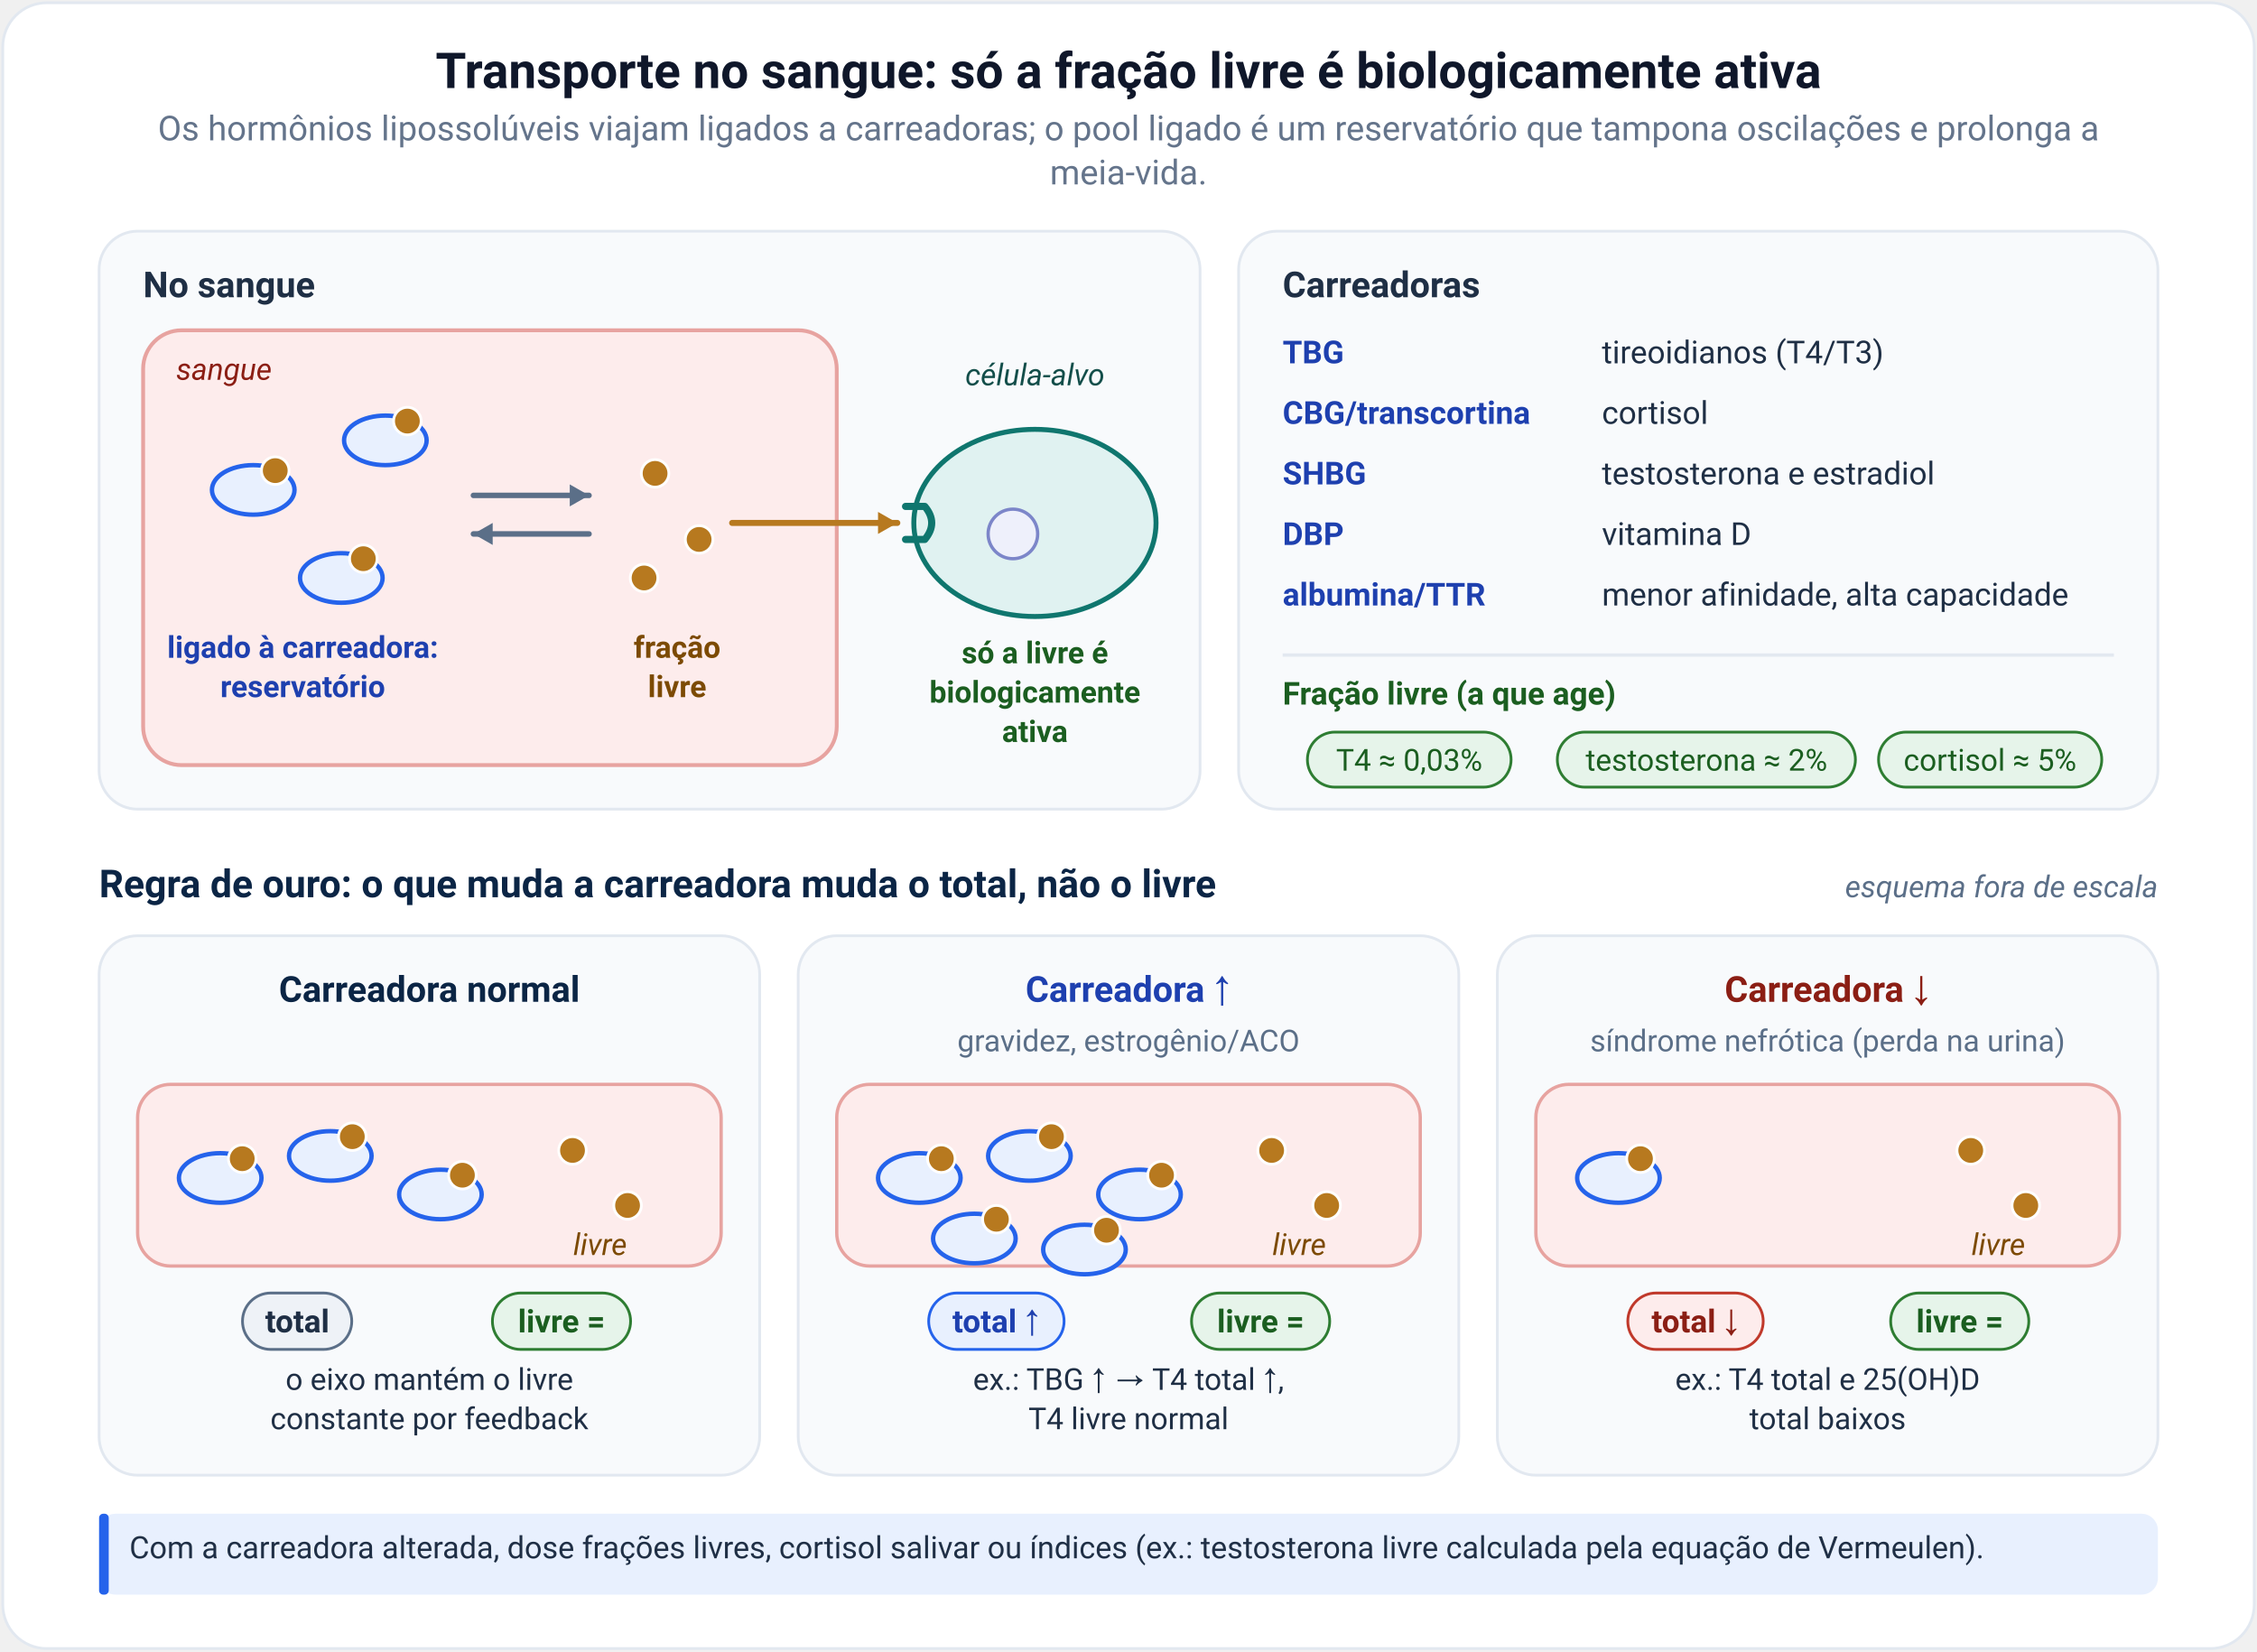
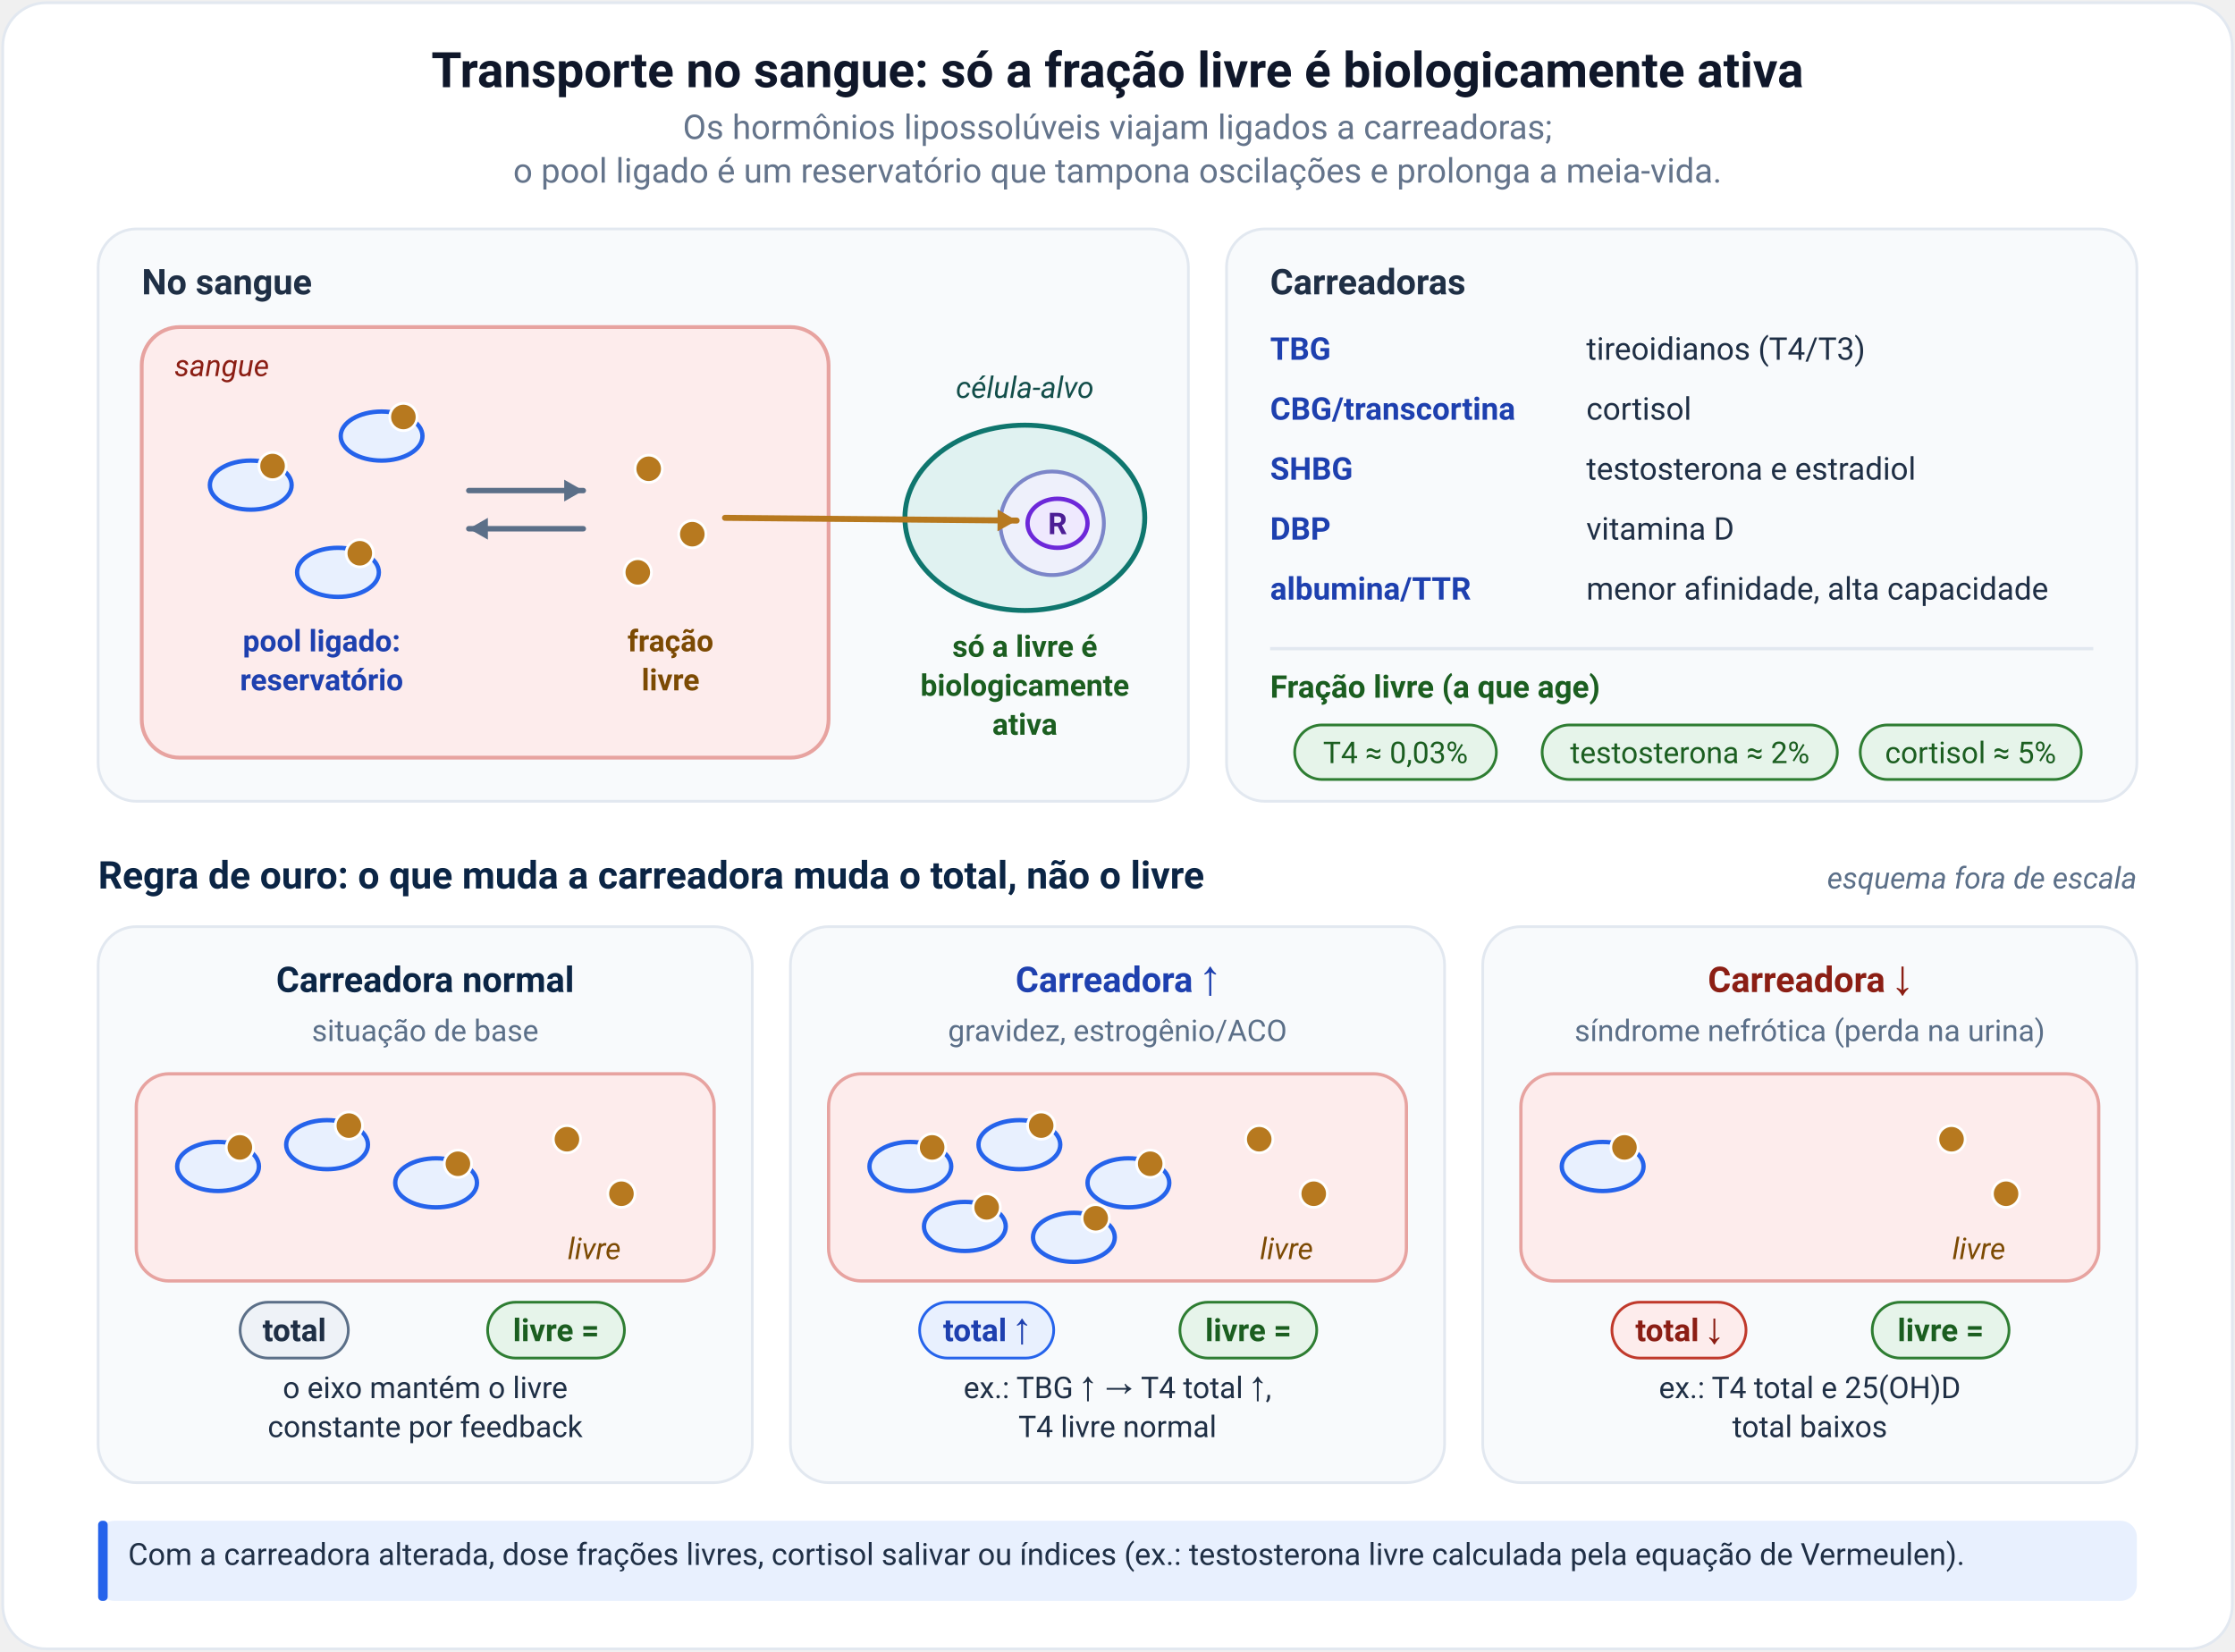
- <svg xmlns="http://www.w3.org/2000/svg" viewBox="0 0 820 600" width="820" height="600" role="img" aria-label="Transporte no sangue: só a fração livre é biologicamente ativa">
+ <svg xmlns="http://www.w3.org/2000/svg" viewBox="0 0 820 606" width="820" height="606" role="img" aria-label="Transporte no sangue: só a fração livre é biologicamente ativa">
  <defs>
    <marker id="a-s" markerWidth="10" markerHeight="10" refX="8" refY="5" orient="auto" markerUnits="userSpaceOnUse">
      <path d="M1,1 L8,5 L1,9 Z" fill="#5b6f88" />
    </marker>
    <marker id="a-n" markerWidth="10" markerHeight="10" refX="8" refY="5" orient="auto" markerUnits="userSpaceOnUse">
      <path d="M1,1 L8,5 L1,9 Z" fill="#0b2545" />
    </marker>
    <marker id="a-g" markerWidth="10" markerHeight="10" refX="8" refY="5" orient="auto" markerUnits="userSpaceOnUse">
      <path d="M1,1 L8,5 L1,9 Z" fill="#2e7d32" />
    </marker>
    <marker id="a-r" markerWidth="10" markerHeight="10" refX="8" refY="5" orient="auto" markerUnits="userSpaceOnUse">
      <path d="M1,1 L8,5 L1,9 Z" fill="#c0392b" />
    </marker>
    <marker id="a-b" markerWidth="10" markerHeight="10" refX="8" refY="5" orient="auto" markerUnits="userSpaceOnUse">
      <path d="M1,1 L8,5 L1,9 Z" fill="#2563eb" />
    </marker>
    <marker id="a-p" markerWidth="10" markerHeight="10" refX="8" refY="5" orient="auto" markerUnits="userSpaceOnUse">
      <path d="M1,1 L8,5 L1,9 Z" fill="#6d28d9" />
    </marker>
    <marker id="a-t" markerWidth="10" markerHeight="10" refX="8" refY="5" orient="auto" markerUnits="userSpaceOnUse">
      <path d="M1,1 L8,5 L1,9 Z" fill="#0f766e" />
    </marker>
    <marker id="a-a" markerWidth="10" markerHeight="10" refX="8" refY="5" orient="auto" markerUnits="userSpaceOnUse">
      <path d="M1,1 L8,5 L1,9 Z" fill="#b7791f" />
    </marker>
    <marker id="i-r" markerWidth="12" markerHeight="14" refX="3" refY="7" orient="auto" markerUnits="userSpaceOnUse">
      <path d="M3,1 L3,13" stroke="#c0392b" stroke-width="3" stroke-linecap="round" />
    </marker>
  </defs>
-   <rect x="1" y="1" width="818" height="598" rx="16" fill="#ffffff" stroke="#e2e8f0" />
+   <rect x="1" y="1" width="818" height="604" rx="16" fill="#ffffff" stroke="#e2e8f0" />
  <text x="410" y="32" font-family="-apple-system,'Segoe UI',Roboto,Helvetica,Arial,sans-serif" font-size="18" font-weight="700" fill="#0f172a" text-anchor="middle">Transporte no sangue: só a fração livre é biologicamente ativa</text>
-   <text x="410" y="51" font-family="-apple-system,'Segoe UI',Roboto,Helvetica,Arial,sans-serif" font-size="12.5" fill="#64748b" text-anchor="middle">Os hormônios lipossolúveis viajam ligados a carreadoras; o pool ligado é um reservatório que tampona oscilações e prolonga a</text>
-   <text x="410" y="67" font-family="-apple-system,'Segoe UI',Roboto,Helvetica,Arial,sans-serif" font-size="12.5" fill="#64748b" text-anchor="middle">meia-vida.</text>
+   <text x="410" y="51" font-family="-apple-system,'Segoe UI',Roboto,Helvetica,Arial,sans-serif" font-size="12.5" fill="#64748b" text-anchor="middle">Os hormônios lipossolúveis viajam ligados a carreadoras;</text>
+   <text x="410" y="67" font-family="-apple-system,'Segoe UI',Roboto,Helvetica,Arial,sans-serif" font-size="12.5" fill="#64748b" text-anchor="middle">o pool ligado é um reservatório que tampona oscilações e prolonga a meia-vida.</text>
  <rect x="36" y="84" width="400" height="210" rx="14" fill="#f8fafc" stroke="#e2e8f0" />
  <text x="52" y="108" font-family="-apple-system,'Segoe UI',Roboto,Helvetica,Arial,sans-serif" font-size="13" font-weight="700" fill="#1f2f45" text-anchor="start">No sangue</text>
  <rect x="52" y="120" width="252" height="158" rx="14" fill="#fdecec" stroke="#e7a3a0" stroke-width="1.4" />
  <text x="64" y="138" font-family="-apple-system,'Segoe UI',Roboto,Helvetica,Arial,sans-serif" font-size="11" font-style="italic" fill="#8b1e14" text-anchor="start">sangue</text>
  <ellipse cx="92" cy="178" rx="15" ry="9" fill="#e8f0fe" stroke="#2563eb" stroke-width="1.6" />
  <circle cx="100" cy="171" r="5" fill="#b7791f" stroke="#ffffff" stroke-width="1" />
  <ellipse cx="140" cy="160" rx="15" ry="9" fill="#e8f0fe" stroke="#2563eb" stroke-width="1.6" />
  <circle cx="148" cy="153" r="5" fill="#b7791f" stroke="#ffffff" stroke-width="1" />
  <ellipse cx="124" cy="210" rx="15" ry="9" fill="#e8f0fe" stroke="#2563eb" stroke-width="1.6" />
  <circle cx="132" cy="203" r="5" fill="#b7791f" stroke="#ffffff" stroke-width="1" />
-   <text x="110" y="239" font-family="-apple-system,'Segoe UI',Roboto,Helvetica,Arial,sans-serif" font-size="11" font-weight="700" fill="#1e40af" text-anchor="middle">ligado à carreadora:</text>
-   <text x="110" y="253.3" font-family="-apple-system,'Segoe UI',Roboto,Helvetica,Arial,sans-serif" font-size="11" font-weight="700" fill="#1e40af" text-anchor="middle">reservatório</text>
+   <text x="118" y="239" font-family="-apple-system,'Segoe UI',Roboto,Helvetica,Arial,sans-serif" font-size="11" font-weight="700" fill="#1e40af" text-anchor="middle">pool ligado:</text>
+   <text x="118" y="253.3" font-family="-apple-system,'Segoe UI',Roboto,Helvetica,Arial,sans-serif" font-size="11" font-weight="700" fill="#1e40af" text-anchor="middle">reservatório</text>
  <path d="M172,180 L214,180" fill="none" stroke="#5b6f88" stroke-width="2" stroke-linecap="round" marker-end="url(#a-s)" />
  <path d="M214,194 L172,194" fill="none" stroke="#5b6f88" stroke-width="2" stroke-linecap="round" marker-end="url(#a-s)" />
  <circle cx="238" cy="172" r="5" fill="#b7791f" stroke="#ffffff" stroke-width="1" />
  <circle cx="254" cy="196" r="5" fill="#b7791f" stroke="#ffffff" stroke-width="1" />
  <circle cx="234" cy="210" r="5" fill="#b7791f" stroke="#ffffff" stroke-width="1" />
  <text x="246" y="239" font-family="-apple-system,'Segoe UI',Roboto,Helvetica,Arial,sans-serif" font-size="11" font-weight="700" fill="#7c4a03" text-anchor="middle">fração</text>
  <text x="246" y="253.3" font-family="-apple-system,'Segoe UI',Roboto,Helvetica,Arial,sans-serif" font-size="11" font-weight="700" fill="#7c4a03" text-anchor="middle">livre</text>
-   <path d="M266,190 L326,190" fill="none" stroke="#b7791f" stroke-width="2.2" stroke-linecap="round" marker-end="url(#a-a)" />
  <ellipse cx="376" cy="190" rx="44" ry="34" fill="#e0f2f1" stroke="#0f766e" stroke-width="1.8" />
-   <circle cx="368" cy="194" r="9" fill="#eef0fb" stroke="#7c86c9" stroke-width="1.2" />
-   <g transform="translate(337,190) rotate(-90)">
-     <path d="M-6,-1 L-6,-8 M6,-1 L6,-8 M-6,-1 Q0,4 6,-1" fill="none" stroke="#0f766e" stroke-width="2.6" stroke-linecap="round" />
-   </g>
-   <text x="376" y="140" font-family="-apple-system,'Segoe UI',Roboto,Helvetica,Arial,sans-serif" font-size="11" font-style="italic" fill="#134e4a" text-anchor="middle">célula-alvo</text>
+   <circle cx="386" cy="192" r="19" fill="#eef0fb" stroke="#7c86c9" stroke-width="1.4" />
+   <ellipse cx="388" cy="192" rx="11" ry="9" fill="#efe9fe" stroke="#6d28d9" stroke-width="1.6" />
+   <text x="388" y="196" font-family="-apple-system,'Segoe UI',Roboto,Helvetica,Arial,sans-serif" font-size="11" font-weight="700" fill="#4c1d95" text-anchor="middle">R</text>
+   <path d="M266,190 L373,191" fill="none" stroke="#b7791f" stroke-width="2.2" stroke-linecap="round" marker-end="url(#a-a)" />
+   <text x="376" y="146" font-family="-apple-system,'Segoe UI',Roboto,Helvetica,Arial,sans-serif" font-size="11" font-style="italic" fill="#134e4a" text-anchor="middle">célula-alvo</text>
  <text x="376" y="241" font-family="-apple-system,'Segoe UI',Roboto,Helvetica,Arial,sans-serif" font-size="11" font-weight="700" fill="#1b5e20" text-anchor="middle">só a livre é</text>
  <text x="376" y="255.3" font-family="-apple-system,'Segoe UI',Roboto,Helvetica,Arial,sans-serif" font-size="11" font-weight="700" fill="#1b5e20" text-anchor="middle">biologicamente</text>
  <text x="376" y="269.6" font-family="-apple-system,'Segoe UI',Roboto,Helvetica,Arial,sans-serif" font-size="11" font-weight="700" fill="#1b5e20" text-anchor="middle">ativa</text>
  <rect x="450" y="84" width="334" height="210" rx="14" fill="#f8fafc" stroke="#e2e8f0" />
  <text x="466" y="108" font-family="-apple-system,'Segoe UI',Roboto,Helvetica,Arial,sans-serif" font-size="13" font-weight="700" fill="#1f2f45" text-anchor="start">Carreadoras</text>
  <text x="466" y="132" font-family="-apple-system,'Segoe UI',Roboto,Helvetica,Arial,sans-serif" font-size="11.5" font-weight="700" fill="#1e40af" text-anchor="start">TBG</text>
  <text x="582" y="132" font-family="-apple-system,'Segoe UI',Roboto,Helvetica,Arial,sans-serif" font-size="11.5" fill="#1f2f45" text-anchor="start">tireoidianos (T4/T3)</text>
  <text x="466" y="154" font-family="-apple-system,'Segoe UI',Roboto,Helvetica,Arial,sans-serif" font-size="11.5" font-weight="700" fill="#1e40af" text-anchor="start">CBG/transcortina</text>
  <text x="582" y="154" font-family="-apple-system,'Segoe UI',Roboto,Helvetica,Arial,sans-serif" font-size="11.5" fill="#1f2f45" text-anchor="start">cortisol</text>
  <text x="466" y="176" font-family="-apple-system,'Segoe UI',Roboto,Helvetica,Arial,sans-serif" font-size="11.5" font-weight="700" fill="#1e40af" text-anchor="start">SHBG</text>
  <text x="582" y="176" font-family="-apple-system,'Segoe UI',Roboto,Helvetica,Arial,sans-serif" font-size="11.5" fill="#1f2f45" text-anchor="start">testosterona e estradiol</text>
  <text x="466" y="198" font-family="-apple-system,'Segoe UI',Roboto,Helvetica,Arial,sans-serif" font-size="11.5" font-weight="700" fill="#1e40af" text-anchor="start">DBP</text>
  <text x="582" y="198" font-family="-apple-system,'Segoe UI',Roboto,Helvetica,Arial,sans-serif" font-size="11.5" fill="#1f2f45" text-anchor="start">vitamina D</text>
  <text x="466" y="220" font-family="-apple-system,'Segoe UI',Roboto,Helvetica,Arial,sans-serif" font-size="11.5" font-weight="700" fill="#1e40af" text-anchor="start">albumina/TTR</text>
  <text x="582" y="220" font-family="-apple-system,'Segoe UI',Roboto,Helvetica,Arial,sans-serif" font-size="11.5" fill="#1f2f45" text-anchor="start">menor afinidade, alta capacidade</text>
  <line x1="466" y1="238" x2="768" y2="238" stroke="#e2e8f0" stroke-width="1.2" />
  <text x="466" y="256" font-family="-apple-system,'Segoe UI',Roboto,Helvetica,Arial,sans-serif" font-size="11.5" font-weight="700" fill="#1b5e20" text-anchor="start">Fração livre (a que age)</text>
  <rect x="475" y="266" width="74" height="20" rx="10" fill="#e6f4ea" stroke="#2e7d32" stroke-width="1" />
  <text x="512" y="280" font-family="-apple-system,'Segoe UI',Roboto,Helvetica,Arial,sans-serif" font-size="11" fill="#1b5e20" text-anchor="middle">T4 ≈ 0,03%</text>
  <rect x="565.8" y="266" width="108.3" height="20" rx="10" fill="#e6f4ea" stroke="#2e7d32" stroke-width="1" />
  <text x="620" y="280" font-family="-apple-system,'Segoe UI',Roboto,Helvetica,Arial,sans-serif" font-size="11" fill="#1b5e20" text-anchor="middle">testosterona ≈ 2%</text>
  <rect x="682.5" y="266" width="81.1" height="20" rx="10" fill="#e6f4ea" stroke="#2e7d32" stroke-width="1" />
  <text x="723" y="280" font-family="-apple-system,'Segoe UI',Roboto,Helvetica,Arial,sans-serif" font-size="11" fill="#1b5e20" text-anchor="middle">cortisol ≈ 5%</text>
  <text x="36" y="326" font-family="-apple-system,'Segoe UI',Roboto,Helvetica,Arial,sans-serif" font-size="14" font-weight="700" fill="#0b2545" text-anchor="start">Regra de ouro: o que muda a carreadora muda o total, não o livre</text>
  <text x="784" y="326" font-family="-apple-system,'Segoe UI',Roboto,Helvetica,Arial,sans-serif" font-size="11" font-style="italic" fill="#5b6f88" text-anchor="end">esquema fora de escala</text>
-   <rect x="36" y="340" width="240" height="196" rx="14" fill="#f8fafc" stroke="#e2e8f0" />
+   <rect x="36" y="340" width="240" height="204" rx="14" fill="#f8fafc" stroke="#e2e8f0" />
  <text x="156" y="364" font-family="-apple-system,'Segoe UI',Roboto,Helvetica,Arial,sans-serif" font-size="13" font-weight="700" fill="#0b2545" text-anchor="middle">Carreadora normal</text>
-   <rect x="50" y="394" width="212" height="66" rx="12" fill="#fdecec" stroke="#e7a3a0" stroke-width="1.2" />
+   <text x="156" y="382" font-family="-apple-system,'Segoe UI',Roboto,Helvetica,Arial,sans-serif" font-size="11" fill="#5b6f88" text-anchor="middle">situação de base</text>
+   <rect x="50" y="394" width="212" height="76" rx="12" fill="#fdecec" stroke="#e7a3a0" stroke-width="1.2" />
  <ellipse cx="80" cy="428" rx="15" ry="9" fill="#e8f0fe" stroke="#2563eb" stroke-width="1.6" />
  <circle cx="88" cy="421" r="5" fill="#b7791f" stroke="#ffffff" stroke-width="1" />
  <ellipse cx="120" cy="420" rx="15" ry="9" fill="#e8f0fe" stroke="#2563eb" stroke-width="1.6" />
  <circle cx="128" cy="413" r="5" fill="#b7791f" stroke="#ffffff" stroke-width="1" />
  <ellipse cx="160" cy="434" rx="15" ry="9" fill="#e8f0fe" stroke="#2563eb" stroke-width="1.6" />
  <circle cx="168" cy="427" r="5" fill="#b7791f" stroke="#ffffff" stroke-width="1" />
  <circle cx="208" cy="418" r="5" fill="#b7791f" stroke="#ffffff" stroke-width="1" />
  <circle cx="228" cy="438" r="5" fill="#b7791f" stroke="#ffffff" stroke-width="1" />
-   <text x="218" y="456" font-family="-apple-system,'Segoe UI',Roboto,Helvetica,Arial,sans-serif" font-size="11" font-style="italic" fill="#7c4a03" text-anchor="middle">livre</text>
-   <rect x="88.1" y="469.8" width="39.7" height="20.5" rx="10.3" fill="#eef2f7" stroke="#5b6f88" stroke-width="1" />
-   <text x="108" y="484.1" font-family="-apple-system,'Segoe UI',Roboto,Helvetica,Arial,sans-serif" font-size="11.5" font-weight="700" fill="#1f2f45" text-anchor="middle">total</text>
-   <rect x="178.9" y="469.8" width="50.2" height="20.5" rx="10.3" fill="#e6f4ea" stroke="#2e7d32" stroke-width="1" />
-   <text x="204" y="484.1" font-family="-apple-system,'Segoe UI',Roboto,Helvetica,Arial,sans-serif" font-size="11.5" font-weight="700" fill="#1b5e20" text-anchor="middle">livre =</text>
-   <text x="156" y="505" font-family="-apple-system,'Segoe UI',Roboto,Helvetica,Arial,sans-serif" font-size="11" fill="#1f2f45" text-anchor="middle">o eixo mantém o livre</text>
-   <text x="156" y="519.3" font-family="-apple-system,'Segoe UI',Roboto,Helvetica,Arial,sans-serif" font-size="11" fill="#1f2f45" text-anchor="middle">constante por feedback</text>
-   <rect x="290" y="340" width="240" height="196" rx="14" fill="#f8fafc" stroke="#e2e8f0" />
+   <text x="218" y="462" font-family="-apple-system,'Segoe UI',Roboto,Helvetica,Arial,sans-serif" font-size="11" font-style="italic" fill="#7c4a03" text-anchor="middle">livre</text>
+   <rect x="88.1" y="477.8" width="39.7" height="20.5" rx="10.3" fill="#eef2f7" stroke="#5b6f88" stroke-width="1" />
+   <text x="108" y="492.1" font-family="-apple-system,'Segoe UI',Roboto,Helvetica,Arial,sans-serif" font-size="11.5" font-weight="700" fill="#1f2f45" text-anchor="middle">total</text>
+   <rect x="178.9" y="477.8" width="50.2" height="20.5" rx="10.3" fill="#e6f4ea" stroke="#2e7d32" stroke-width="1" />
+   <text x="204" y="492.1" font-family="-apple-system,'Segoe UI',Roboto,Helvetica,Arial,sans-serif" font-size="11.5" font-weight="700" fill="#1b5e20" text-anchor="middle">livre =</text>
+   <text x="156" y="513" font-family="-apple-system,'Segoe UI',Roboto,Helvetica,Arial,sans-serif" font-size="11" fill="#1f2f45" text-anchor="middle">o eixo mantém o livre</text>
+   <text x="156" y="527.3" font-family="-apple-system,'Segoe UI',Roboto,Helvetica,Arial,sans-serif" font-size="11" fill="#1f2f45" text-anchor="middle">constante por feedback</text>
+   <rect x="290" y="340" width="240" height="204" rx="14" fill="#f8fafc" stroke="#e2e8f0" />
  <text x="410" y="364" font-family="-apple-system,'Segoe UI',Roboto,Helvetica,Arial,sans-serif" font-size="13" font-weight="700" fill="#1e40af" text-anchor="middle">Carreadora ↑</text>
  <text x="410" y="382" font-family="-apple-system,'Segoe UI',Roboto,Helvetica,Arial,sans-serif" font-size="11" fill="#5b6f88" text-anchor="middle">gravidez, estrogênio/ACO</text>
-   <rect x="304" y="394" width="212" height="66" rx="12" fill="#fdecec" stroke="#e7a3a0" stroke-width="1.2" />
+   <rect x="304" y="394" width="212" height="76" rx="12" fill="#fdecec" stroke="#e7a3a0" stroke-width="1.2" />
  <ellipse cx="334" cy="428" rx="15" ry="9" fill="#e8f0fe" stroke="#2563eb" stroke-width="1.6" />
  <circle cx="342" cy="421" r="5" fill="#b7791f" stroke="#ffffff" stroke-width="1" />
  <ellipse cx="374" cy="420" rx="15" ry="9" fill="#e8f0fe" stroke="#2563eb" stroke-width="1.6" />
  <circle cx="382" cy="413" r="5" fill="#b7791f" stroke="#ffffff" stroke-width="1" />
  <ellipse cx="414" cy="434" rx="15" ry="9" fill="#e8f0fe" stroke="#2563eb" stroke-width="1.6" />
  <circle cx="422" cy="427" r="5" fill="#b7791f" stroke="#ffffff" stroke-width="1" />
  <ellipse cx="354" cy="450" rx="15" ry="9" fill="#e8f0fe" stroke="#2563eb" stroke-width="1.6" />
  <circle cx="362" cy="443" r="5" fill="#b7791f" stroke="#ffffff" stroke-width="1" />
  <ellipse cx="394" cy="454" rx="15" ry="9" fill="#e8f0fe" stroke="#2563eb" stroke-width="1.6" />
  <circle cx="402" cy="447" r="5" fill="#b7791f" stroke="#ffffff" stroke-width="1" />
  <circle cx="462" cy="418" r="5" fill="#b7791f" stroke="#ffffff" stroke-width="1" />
  <circle cx="482" cy="438" r="5" fill="#b7791f" stroke="#ffffff" stroke-width="1" />
-   <text x="472" y="456" font-family="-apple-system,'Segoe UI',Roboto,Helvetica,Arial,sans-serif" font-size="11" font-style="italic" fill="#7c4a03" text-anchor="middle">livre</text>
-   <rect x="337.4" y="469.8" width="49.2" height="20.5" rx="10.3" fill="#e8f0fe" stroke="#2563eb" stroke-width="1" />
-   <text x="362" y="484.1" font-family="-apple-system,'Segoe UI',Roboto,Helvetica,Arial,sans-serif" font-size="11.5" font-weight="700" fill="#1e40af" text-anchor="middle">total ↑</text>
-   <rect x="432.9" y="469.8" width="50.2" height="20.5" rx="10.3" fill="#e6f4ea" stroke="#2e7d32" stroke-width="1" />
-   <text x="458" y="484.1" font-family="-apple-system,'Segoe UI',Roboto,Helvetica,Arial,sans-serif" font-size="11.5" font-weight="700" fill="#1b5e20" text-anchor="middle">livre =</text>
-   <text x="410" y="505" font-family="-apple-system,'Segoe UI',Roboto,Helvetica,Arial,sans-serif" font-size="11" fill="#1f2f45" text-anchor="middle">ex.: TBG ↑ → T4 total ↑,</text>
-   <text x="410" y="519.3" font-family="-apple-system,'Segoe UI',Roboto,Helvetica,Arial,sans-serif" font-size="11" fill="#1f2f45" text-anchor="middle">T4 livre normal</text>
-   <rect x="544" y="340" width="240" height="196" rx="14" fill="#f8fafc" stroke="#e2e8f0" />
+   <text x="472" y="462" font-family="-apple-system,'Segoe UI',Roboto,Helvetica,Arial,sans-serif" font-size="11" font-style="italic" fill="#7c4a03" text-anchor="middle">livre</text>
+   <rect x="337.4" y="477.8" width="49.2" height="20.5" rx="10.3" fill="#e8f0fe" stroke="#2563eb" stroke-width="1" />
+   <text x="362" y="492.1" font-family="-apple-system,'Segoe UI',Roboto,Helvetica,Arial,sans-serif" font-size="11.5" font-weight="700" fill="#1e40af" text-anchor="middle">total ↑</text>
+   <rect x="432.9" y="477.8" width="50.2" height="20.5" rx="10.3" fill="#e6f4ea" stroke="#2e7d32" stroke-width="1" />
+   <text x="458" y="492.1" font-family="-apple-system,'Segoe UI',Roboto,Helvetica,Arial,sans-serif" font-size="11.5" font-weight="700" fill="#1b5e20" text-anchor="middle">livre =</text>
+   <text x="410" y="513" font-family="-apple-system,'Segoe UI',Roboto,Helvetica,Arial,sans-serif" font-size="11" fill="#1f2f45" text-anchor="middle">ex.: TBG ↑ → T4 total ↑,</text>
+   <text x="410" y="527.3" font-family="-apple-system,'Segoe UI',Roboto,Helvetica,Arial,sans-serif" font-size="11" fill="#1f2f45" text-anchor="middle">T4 livre normal</text>
+   <rect x="544" y="340" width="240" height="204" rx="14" fill="#f8fafc" stroke="#e2e8f0" />
  <text x="664" y="364" font-family="-apple-system,'Segoe UI',Roboto,Helvetica,Arial,sans-serif" font-size="13" font-weight="700" fill="#8b1e14" text-anchor="middle">Carreadora ↓</text>
  <text x="664" y="382" font-family="-apple-system,'Segoe UI',Roboto,Helvetica,Arial,sans-serif" font-size="11" fill="#5b6f88" text-anchor="middle">síndrome nefrótica (perda na urina)</text>
-   <rect x="558" y="394" width="212" height="66" rx="12" fill="#fdecec" stroke="#e7a3a0" stroke-width="1.2" />
+   <rect x="558" y="394" width="212" height="76" rx="12" fill="#fdecec" stroke="#e7a3a0" stroke-width="1.2" />
  <ellipse cx="588" cy="428" rx="15" ry="9" fill="#e8f0fe" stroke="#2563eb" stroke-width="1.6" />
  <circle cx="596" cy="421" r="5" fill="#b7791f" stroke="#ffffff" stroke-width="1" />
  <circle cx="716" cy="418" r="5" fill="#b7791f" stroke="#ffffff" stroke-width="1" />
  <circle cx="736" cy="438" r="5" fill="#b7791f" stroke="#ffffff" stroke-width="1" />
-   <text x="726" y="456" font-family="-apple-system,'Segoe UI',Roboto,Helvetica,Arial,sans-serif" font-size="11" font-style="italic" fill="#7c4a03" text-anchor="middle">livre</text>
-   <rect x="591.4" y="469.8" width="49.2" height="20.5" rx="10.3" fill="#fdecec" stroke="#c0392b" stroke-width="1" />
-   <text x="616" y="484.1" font-family="-apple-system,'Segoe UI',Roboto,Helvetica,Arial,sans-serif" font-size="11.5" font-weight="700" fill="#8b1e14" text-anchor="middle">total ↓</text>
-   <rect x="686.9" y="469.8" width="50.2" height="20.5" rx="10.3" fill="#e6f4ea" stroke="#2e7d32" stroke-width="1" />
-   <text x="712" y="484.1" font-family="-apple-system,'Segoe UI',Roboto,Helvetica,Arial,sans-serif" font-size="11.5" font-weight="700" fill="#1b5e20" text-anchor="middle">livre =</text>
-   <text x="664" y="505" font-family="-apple-system,'Segoe UI',Roboto,Helvetica,Arial,sans-serif" font-size="11" fill="#1f2f45" text-anchor="middle">ex.: T4 total e 25(OH)D</text>
-   <text x="664" y="519.3" font-family="-apple-system,'Segoe UI',Roboto,Helvetica,Arial,sans-serif" font-size="11" fill="#1f2f45" text-anchor="middle">total baixos</text>
-   <rect x="36" y="550" width="748" height="29.4" rx="6" fill="#e8f0fe" />
-   <rect x="36" y="550" width="3.5" height="29.4" rx="1.5" fill="#2563eb" />
-   <text x="47" y="566.2" font-family="-apple-system,'Segoe UI',Roboto,Helvetica,Arial,sans-serif" font-size="11.2" fill="#1f2f45" text-anchor="start">Com a carreadora alterada, dose frações livres, cortisol salivar ou índices (ex.: testosterona livre calculada pela equação de Vermeulen).</text>
+   <text x="726" y="462" font-family="-apple-system,'Segoe UI',Roboto,Helvetica,Arial,sans-serif" font-size="11" font-style="italic" fill="#7c4a03" text-anchor="middle">livre</text>
+   <rect x="591.4" y="477.8" width="49.2" height="20.5" rx="10.3" fill="#fdecec" stroke="#c0392b" stroke-width="1" />
+   <text x="616" y="492.1" font-family="-apple-system,'Segoe UI',Roboto,Helvetica,Arial,sans-serif" font-size="11.5" font-weight="700" fill="#8b1e14" text-anchor="middle">total ↓</text>
+   <rect x="686.9" y="477.8" width="50.2" height="20.5" rx="10.3" fill="#e6f4ea" stroke="#2e7d32" stroke-width="1" />
+   <text x="712" y="492.1" font-family="-apple-system,'Segoe UI',Roboto,Helvetica,Arial,sans-serif" font-size="11.5" font-weight="700" fill="#1b5e20" text-anchor="middle">livre =</text>
+   <text x="664" y="513" font-family="-apple-system,'Segoe UI',Roboto,Helvetica,Arial,sans-serif" font-size="11" fill="#1f2f45" text-anchor="middle">ex.: T4 total e 25(OH)D</text>
+   <text x="664" y="527.3" font-family="-apple-system,'Segoe UI',Roboto,Helvetica,Arial,sans-serif" font-size="11" fill="#1f2f45" text-anchor="middle">total baixos</text>
+   <rect x="36" y="558" width="748" height="29.4" rx="6" fill="#e8f0fe" />
+   <rect x="36" y="558" width="3.5" height="29.4" rx="1.5" fill="#2563eb" />
+   <text x="47" y="574.2" font-family="-apple-system,'Segoe UI',Roboto,Helvetica,Arial,sans-serif" font-size="11.2" fill="#1f2f45" text-anchor="start">Com a carreadora alterada, dose frações livres, cortisol salivar ou índices (ex.: testosterona livre calculada pela equação de Vermeulen).</text>
</svg>
